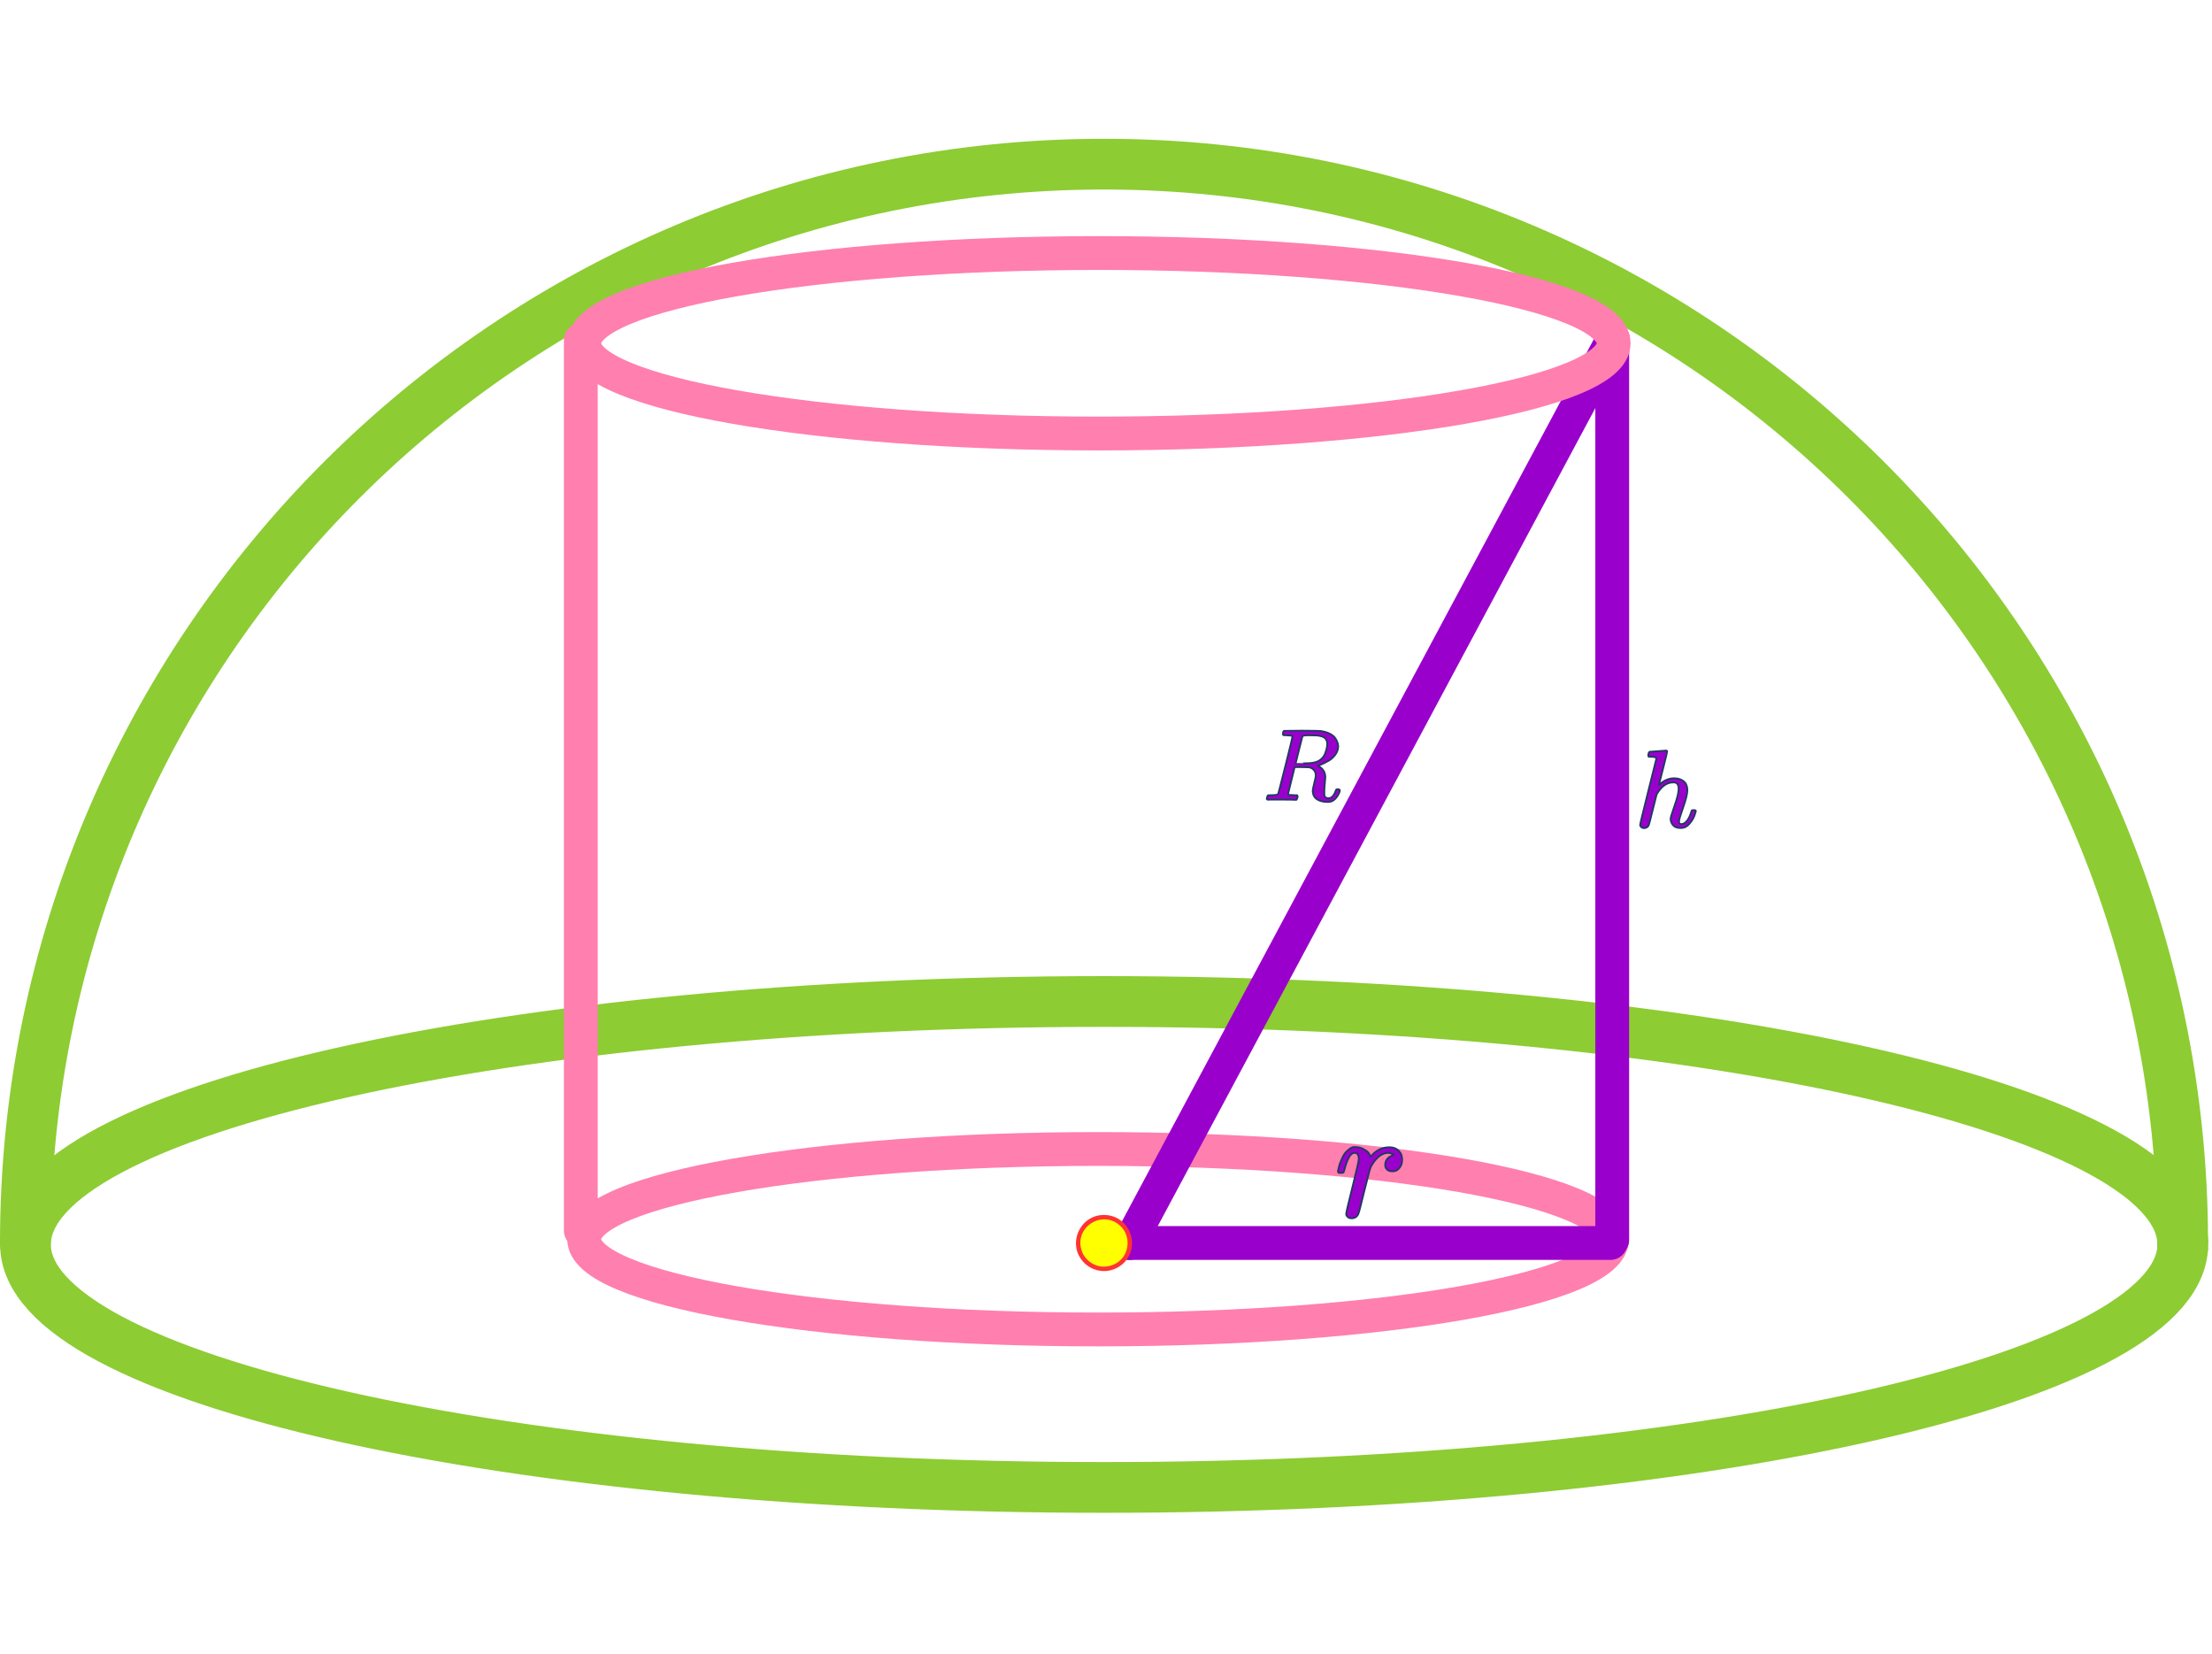
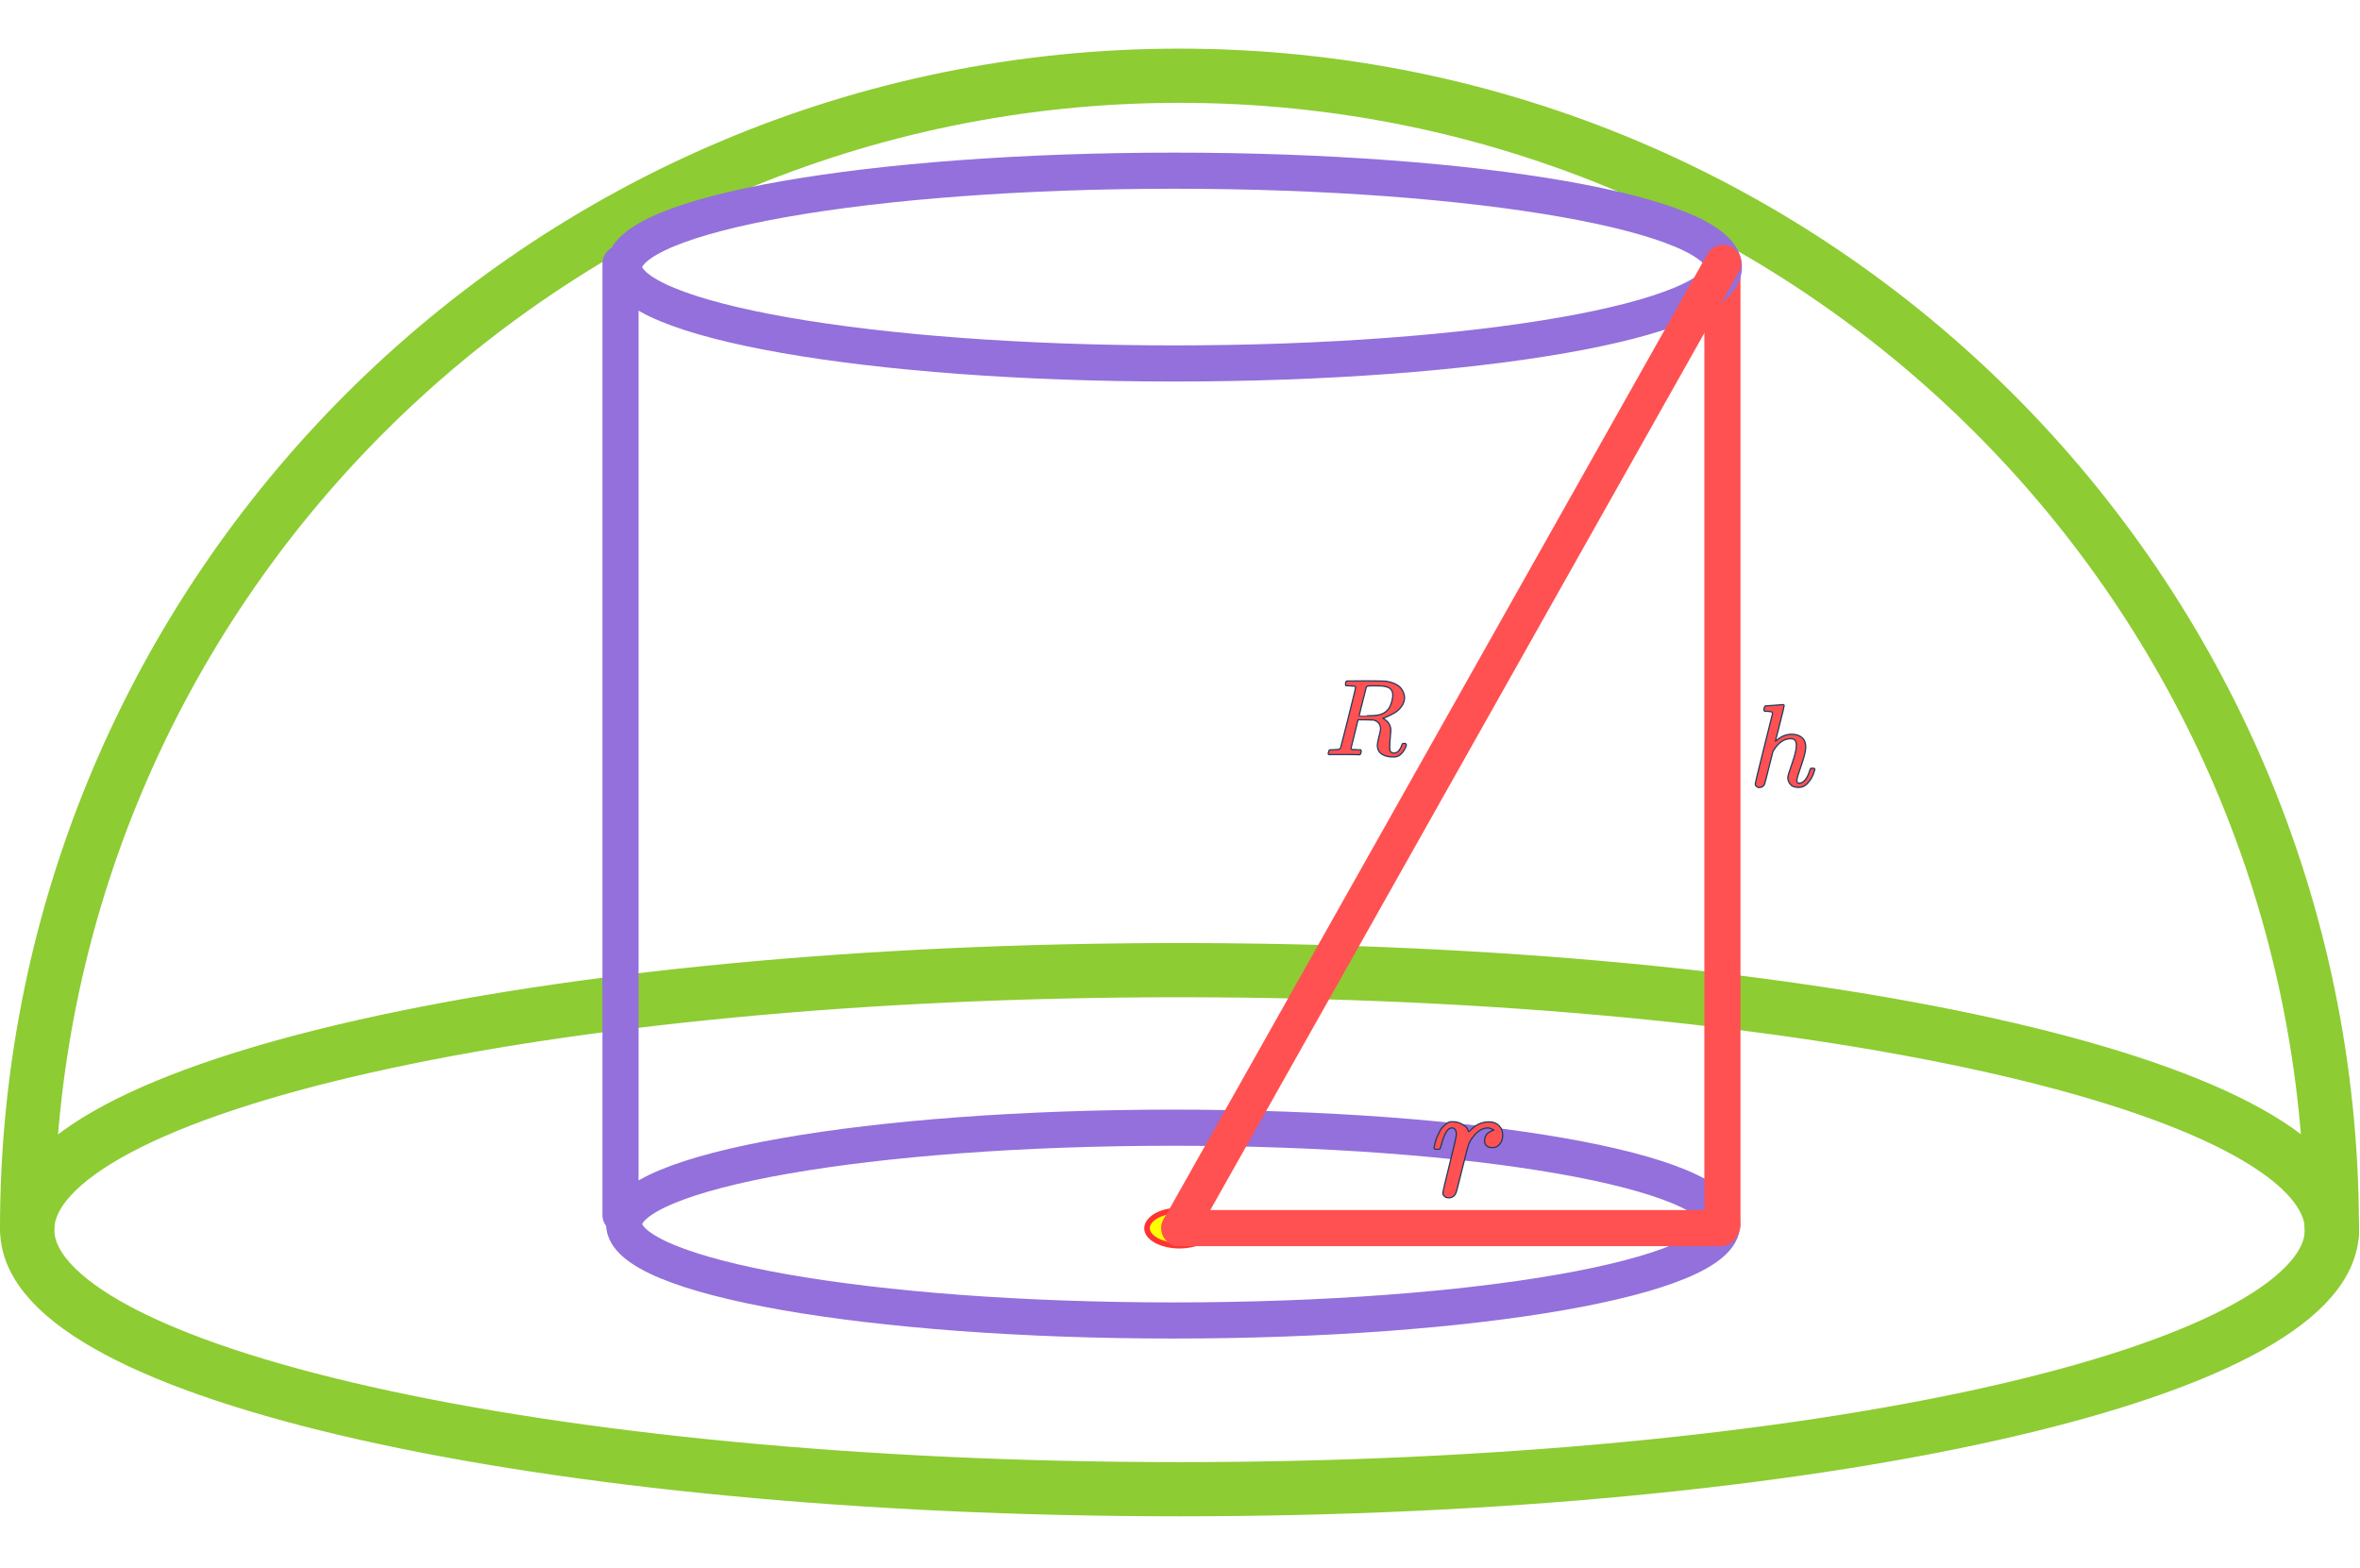
- <svg xmlns="http://www.w3.org/2000/svg" width="198" height="148" viewBox="0 0 545 339" version="1.1" xml:space="preserve" style="fill-rule:evenodd;clip-rule:evenodd;stroke-linecap:round;stroke-linejoin:round;">
-   <path d="M537.774,271.54c0,0.158 0.001,0.315 0.001,0.472c-0,0.41 -0.001,0.82 -0.003,1.229" style="fill:none;stroke:#8dcc33;stroke-width:12.5px;" />
-   <path d="M537.774,271.54c0.017,0.277 0.025,0.554 0.025,0.831c0,0.291 -0.009,0.581 -0.027,0.87" style="fill:none;stroke:#8dcc33;stroke-width:8.33px;" />
-   <path d="M6.25,272.012c0,-146.678 119.084,-265.762 265.762,-265.762c146.521,0 265.507,118.829 265.762,265.29" style="fill:none;stroke:#8dcc33;stroke-width:12.5px;" />
-   <path d="M537.772,273.241c-2.068,32.634 -120.346,58.984 -265.735,58.984c-146.678,0 -265.762,-26.819 -265.762,-59.854c-0,-33.034 119.084,-59.853 265.762,-59.853c145.446,-0 263.76,26.371 265.737,59.022" style="fill:none;stroke:#8dcc33;stroke-width:12.5px;" />
-   <path d="M143.103,49.573l-0,219.418" style="fill:none;stroke:#ff7faf;stroke-width:8.33px;stroke-miterlimit:1.5;" />
-   <ellipse cx="270.552" cy="271.081" rx="126.621" ry="22.229" style="fill:none;stroke:#ff7faf;stroke-width:8.33px;stroke-linecap:square;stroke-linejoin:miter;" />
+ <svg xmlns="http://www.w3.org/2000/svg" width="256" height="170" viewBox="0 0 814 507" version="1.1" xml:space="preserve" style="fill-rule:evenodd;clip-rule:evenodd;stroke-linecap:round;stroke-linejoin:round;">
+   <path d="M804.291,406.113c-0,0.236 0.001,0.471 0.001,0.706c0,0.613 -0.001,1.226 -0.004,1.838" style="fill:none;stroke:#8dcc33;stroke-width:18.69px;" />
+   <path d="M804.291,406.113c0.025,0.414 0.037,0.829 0.037,1.243c0,0.435 -0.013,0.869 -0.04,1.301" style="fill:none;stroke:#8dcc33;stroke-width:12.46px;" />
+   <path d="M9.347,406.819c0,-219.37 178.102,-397.472 397.472,-397.472c219.136,0 397.09,177.72 397.472,396.766" style="fill:none;stroke:#8dcc33;stroke-width:18.69px;" />
+   <path d="M804.288,408.657c-3.093,48.807 -179.989,88.216 -397.432,88.216c-219.37,0 -397.471,-40.11 -397.471,-89.517c-0,-49.405 178.101,-89.516 397.471,-89.516c217.528,0 394.478,39.441 397.435,88.273" style="fill:none;stroke:#8dcc33;stroke-width:18.69px;" />
+   <path d="M214.024,74.141l-0,328.16" style="fill:none;stroke:#9370db;stroke-width:12.46px;stroke-miterlimit:1.5;" />
+   <ellipse cx="404.635" cy="405.427" rx="189.373" ry="33.246" style="fill:none;stroke:#9370db;stroke-width:12.46px;stroke-linecap:square;stroke-linejoin:miter;" />
+   <path id="MJX-68-TEX-I-1D445" d="M465.465,219.777c-0.672,0 -1.069,-0.012 -1.194,-0.037c-0.124,-0.024 -0.186,-0.162 -0.186,-0.41c-0,-0.671 0.137,-1.083 0.411,-1.231c0.049,-0.025 2.213,-0.037 6.492,-0.037c4.279,0.024 6.591,0.061 6.94,0.112c1.394,0.199 2.562,0.546 3.508,1.044c0.946,0.498 1.617,1.069 2.015,1.717c0.398,0.646 0.659,1.181 0.784,1.605c0.124,0.421 0.199,0.845 0.222,1.268c0,1.119 -0.36,2.164 -1.081,3.135c-0.721,0.969 -1.555,1.715 -2.5,2.239c-0.946,0.522 -1.779,0.945 -2.5,1.268c-0.722,0.323 -1.195,0.484 -1.417,0.484l0.26,0.187c1.667,0.946 2.5,2.314 2.5,4.104c0,0.274 -0.062,1.034 -0.187,2.277c-0.124,1.244 -0.186,2.264 -0.186,3.06l-0,0.336c-0,0.447 0.013,0.796 0.037,1.044c0.025,0.25 0.161,0.473 0.411,0.671c0.248,0.199 0.572,0.312 0.969,0.337c0.697,-0 1.27,-0.274 1.717,-0.821c0.447,-0.547 0.772,-1.132 0.971,-1.754c0.124,-0.349 0.223,-0.56 0.298,-0.635c0.074,-0.074 0.261,-0.112 0.56,-0.112c0.497,0 0.747,0.15 0.747,0.449c-0,0.447 -0.299,1.156 -0.896,2.127c-0.945,1.418 -2.066,2.126 -3.359,2.126l-0.335,0c-1.518,0 -2.775,-0.311 -3.769,-0.933c-0.995,-0.622 -1.542,-1.591 -1.642,-2.91c-0,-0.672 0.187,-1.716 0.559,-3.135c0.374,-1.418 0.561,-2.326 0.561,-2.723c-0,-1.269 -0.536,-2.19 -1.605,-2.761c-0.374,-0.175 -0.685,-0.274 -0.933,-0.299c-0.248,-0.024 -1.132,-0.05 -2.649,-0.075l-2.575,-0l-1.194,4.851c-0.821,3.283 -1.231,4.951 -1.231,5c0,0.1 0.012,0.162 0.036,0.187c0.026,0.024 0.112,0.075 0.262,0.15c0.15,0.073 0.36,0.098 0.634,0.073c0.274,-0.024 0.685,0 1.233,0.075l1.156,-0c0.149,0.199 0.224,0.311 0.224,0.336c-0,0.026 -0.037,0.249 -0.112,0.672c-0.1,0.323 -0.225,0.559 -0.374,0.709l-0.559,-0c-0.896,-0.05 -2.525,-0.075 -4.888,-0.075l-4.068,-0c-0.422,-0 -0.684,0.012 -0.784,0.037c-0.422,0 -0.634,-0.112 -0.634,-0.335c0,-0.051 0.037,-0.224 0.112,-0.523c0.124,-0.473 0.249,-0.733 0.374,-0.784c0.099,-0.024 0.286,-0.037 0.56,-0.037l0.222,-0c0.673,-0 1.42,-0.038 2.239,-0.111c0.349,-0.075 0.585,-0.224 0.709,-0.449c0.075,-0.098 0.971,-3.556 2.688,-10.373c1.717,-6.815 2.574,-10.411 2.574,-10.783c-0,-0.175 -0.709,-0.286 -2.127,-0.337Zm14.926,3.098c-0,-0.796 -0.262,-1.468 -0.784,-2.015c-0.522,-0.547 -1.591,-0.896 -3.209,-1.045l-0.857,-0c-0.524,-0 -0.996,-0.012 -1.42,-0.038l-0.819,0c-1.17,0 -1.841,0.126 -2.016,0.374c-0.024,0.075 -0.447,1.729 -1.268,4.963c-0.822,3.233 -1.231,4.887 -1.231,4.962c-0,0.025 0.858,0.037 2.574,0.037c1.941,-0.024 3.233,-0.112 3.881,-0.26c1.591,-0.25 2.835,-0.983 3.731,-2.201c0.398,-0.573 0.734,-1.32 1.008,-2.239c0.272,-0.922 0.41,-1.767 0.41,-2.538Z" style="fill:#ff5151;fill-rule:nonzero;stroke:#1e3a5f;stroke-width:0.42px;stroke-linecap:butt;stroke-miterlimit:2;" />
+   <path id="MJX-68-TEX-I-1D45F" d="M494.601,379.102c0.037,-0.116 0.076,-0.271 0.115,-0.464c0.039,-0.193 0.135,-0.618 0.29,-1.274c0.154,-0.657 0.347,-1.255 0.579,-1.796c0.232,-0.542 0.522,-1.179 0.869,-1.913c0.349,-0.733 0.734,-1.313 1.159,-1.738c0.425,-0.425 0.927,-0.85 1.506,-1.274c0.581,-0.425 1.218,-0.599 1.913,-0.522c1.12,-0 2.106,0.231 2.955,0.695c0.85,0.464 1.448,0.888 1.797,1.274c0.347,0.388 0.559,0.774 0.637,1.159c0.078,0.232 0.134,0.349 0.173,0.349c0.039,-0 0.193,-0.136 0.464,-0.405c1.854,-2.011 3.998,-3.014 6.432,-3.014l0.174,-0c1.853,-0 3.244,0.791 4.171,2.375c0.31,0.734 0.464,1.449 0.464,2.145c-0,1.159 -0.251,2.086 -0.754,2.78c-0.501,0.695 -1.004,1.14 -1.506,1.332c-0.503,0.195 -0.984,0.271 -1.448,0.232c-0.773,0 -1.391,-0.212 -1.854,-0.637c-0.464,-0.425 -0.696,-0.984 -0.696,-1.679c0,-1.855 1.082,-3.09 3.246,-3.709c-0.851,-0.501 -1.547,-0.753 -2.087,-0.753c-2.164,0 -4.153,1.429 -5.969,4.288c-0.385,0.618 -0.676,1.255 -0.869,1.912c-0.192,0.656 -0.849,3.225 -1.969,7.706c-1.313,5.408 -2.067,8.286 -2.26,8.633c-0.503,1.044 -1.333,1.564 -2.492,1.564c-0.502,0 -0.908,-0.115 -1.216,-0.347c-0.309,-0.232 -0.522,-0.463 -0.638,-0.695c-0.115,-0.232 -0.154,-0.425 -0.115,-0.579c-0,-0.503 0.771,-3.824 2.318,-9.967c1.545,-6.142 2.316,-9.561 2.316,-10.255c0,-1.507 -0.501,-2.26 -1.506,-2.26c-0.81,0 -1.506,0.54 -2.086,1.621c-0.579,1.083 -1.042,2.26 -1.391,3.536c-0.347,1.274 -0.559,1.97 -0.637,2.085c-0.076,0.078 -0.386,0.117 -0.927,0.117l-0.811,-0c-0.232,-0.232 -0.347,-0.406 -0.347,-0.522Z" style="fill:#ff5151;fill-rule:nonzero;stroke:#1e3a5f;stroke-width:0.42px;stroke-linecap:butt;stroke-miterlimit:2;" />
+   <path id="MJX-79-TEX-I-210E" d="M609.008,226.698c0.027,-0 1.001,-0.068 2.921,-0.204c1.921,-0.134 2.908,-0.215 2.962,-0.242c0.324,-0 0.487,0.121 0.487,0.365c0,0.297 -0.487,2.339 -1.461,6.126c-1.028,4.002 -1.542,6.043 -1.542,6.124c-0,0.056 0.096,-0.013 0.284,-0.202c1.65,-1.461 3.409,-2.191 5.274,-2.191c1.461,0 2.636,0.365 3.529,1.095c0.893,0.731 1.352,1.799 1.379,3.205c0,1.381 -0.513,3.516 -1.54,6.41c-1.028,2.894 -1.542,4.625 -1.542,5.193c0.027,0.378 0.094,0.636 0.203,0.77c0.108,0.136 0.311,0.204 0.607,0.204c0.759,-0 1.462,-0.406 2.111,-1.218c0.649,-0.81 1.177,-1.92 1.582,-3.326c0.081,-0.298 0.161,-0.473 0.244,-0.528c0.081,-0.054 0.296,-0.081 0.649,-0.081c0.54,0 0.81,0.108 0.81,0.325c0,0.027 -0.053,0.23 -0.161,0.608c-0.434,1.596 -1.123,2.908 -2.07,3.935c-0.92,1.164 -2.015,1.744 -3.286,1.744l-0.203,0c-1.27,0 -2.19,-0.365 -2.758,-1.095c-0.568,-0.729 -0.853,-1.5 -0.853,-2.312c0,-0.432 0.488,-2.028 1.462,-4.787c0.973,-2.758 1.473,-4.828 1.5,-6.207c-0,-1.596 -0.594,-2.393 -1.785,-2.393l-0.203,0c-2.245,0 -4.192,1.325 -5.842,3.976l-0.282,0.527l-1.381,5.477c-0.864,3.515 -1.365,5.435 -1.5,5.76c-0.351,0.73 -0.947,1.096 -1.786,1.096c-0.378,0 -0.703,-0.123 -0.973,-0.366c-0.271,-0.243 -0.419,-0.486 -0.446,-0.73c0,-0.379 0.987,-4.49 2.961,-12.333l3.002,-12.008c-0,-0.351 -0.094,-0.567 -0.284,-0.649c-0.189,-0.081 -0.717,-0.148 -1.583,-0.202l-0.851,0c-0.163,-0.163 -0.243,-0.271 -0.243,-0.324c-0,-0.054 0.027,-0.312 0.08,-0.772c0.137,-0.513 0.312,-0.77 0.528,-0.77Z" style="fill:#ff5151;fill-rule:nonzero;stroke:#1e3a5f;stroke-width:0.42px;stroke-linecap:butt;stroke-miterlimit:2;" />
+   <path d="M594.09,73.662l-0,332.022" style="fill:none;stroke:#ff5151;stroke-width:12.46px;stroke-miterlimit:1.5;" />
+   <ellipse cx="404.941" cy="75.342" rx="189.678" ry="33.246" style="fill:none;stroke:#9370db;stroke-width:12.46px;stroke-linecap:square;stroke-linejoin:miter;" />
  <g>
-     <path id="MJX-68-TEX-I-1D445" d="M317.017,146.95c-0.449,0 -0.715,-0.008 -0.798,-0.025c-0.083,-0.016 -0.125,-0.108 -0.125,-0.274c0,-0.449 0.092,-0.724 0.275,-0.823c0.033,-0.017 1.48,-0.025 4.341,-0.025c2.861,0.016 4.407,0.041 4.64,0.075c0.932,0.133 1.713,0.365 2.346,0.698c0.632,0.333 1.081,0.715 1.347,1.148c0.266,0.432 0.441,0.79 0.524,1.073c0.083,0.282 0.133,0.565 0.149,0.848c0,0.748 -0.241,1.447 -0.723,2.096c-0.482,0.648 -1.04,1.147 -1.672,1.497c-0.632,0.349 -1.189,0.632 -1.671,0.848c-0.483,0.216 -0.799,0.324 -0.948,0.324l0.174,0.125c1.115,0.632 1.672,1.547 1.672,2.744c-0,0.183 -0.042,0.691 -0.125,1.522c-0.083,0.832 -0.125,1.514 -0.125,2.046l0,0.225c0,0.299 0.009,0.532 0.025,0.698c0.017,0.167 0.108,0.316 0.275,0.449c0.166,0.133 0.382,0.208 0.648,0.225c0.466,-0 0.849,-0.183 1.148,-0.549c0.299,-0.366 0.516,-0.757 0.649,-1.173c0.083,-0.233 0.149,-0.374 0.199,-0.424c0.05,-0.05 0.175,-0.075 0.375,-0.075c0.332,0 0.499,0.1 0.499,0.3c-0,0.299 -0.2,0.773 -0.599,1.422c-0.632,0.948 -1.381,1.422 -2.246,1.422l-0.224,-0c-1.015,-0 -1.855,-0.208 -2.52,-0.624c-0.665,-0.416 -1.031,-1.064 -1.098,-1.946c0,-0.449 0.125,-1.147 0.374,-2.096c0.25,-0.948 0.375,-1.555 0.375,-1.821c-0,-0.848 -0.358,-1.464 -1.073,-1.846c-0.25,-0.117 -0.458,-0.183 -0.624,-0.2c-0.166,-0.016 -0.757,-0.033 -1.771,-0.05l-1.722,0l-0.798,3.244c-0.549,2.195 -0.823,3.31 -0.823,3.343c-0,0.067 0.008,0.108 0.024,0.125c0.017,0.016 0.075,0.05 0.175,0.1c0.1,0.049 0.241,0.066 0.424,0.049c0.183,-0.016 0.458,0 0.824,0.05l0.773,0c0.1,0.133 0.15,0.208 0.15,0.225c-0,0.017 -0.025,0.166 -0.075,0.449c-0.067,0.216 -0.15,0.374 -0.25,0.474l-0.374,0c-0.599,-0.033 -1.688,-0.05 -3.268,-0.05l-2.72,0c-0.282,0 -0.457,0.008 -0.524,0.025c-0.282,0 -0.424,-0.075 -0.424,-0.224c0,-0.034 0.025,-0.15 0.075,-0.35c0.083,-0.316 0.166,-0.49 0.25,-0.524c0.066,-0.016 0.191,-0.025 0.374,-0.025l0.149,0c0.45,0 0.949,-0.025 1.497,-0.074c0.233,-0.05 0.391,-0.15 0.474,-0.3c0.05,-0.066 0.649,-2.378 1.797,-6.936c1.148,-4.557 1.721,-6.961 1.721,-7.21c0,-0.117 -0.474,-0.191 -1.422,-0.225Zm9.98,2.071c-0,-0.532 -0.175,-0.981 -0.524,-1.347c-0.349,-0.366 -1.064,-0.599 -2.146,-0.699l-0.573,0c-0.35,0 -0.666,-0.008 -0.949,-0.025l-0.548,0c-0.782,0 -1.231,0.084 -1.348,0.25c-0.016,0.05 -0.299,1.156 -0.848,3.318c-0.549,2.162 -0.823,3.268 -0.823,3.318c-0,0.017 0.574,0.025 1.721,0.025c1.298,-0.016 2.162,-0.075 2.595,-0.174c1.064,-0.167 1.896,-0.657 2.495,-1.472c0.266,-0.383 0.491,-0.882 0.674,-1.497c0.182,-0.616 0.274,-1.181 0.274,-1.697Z" style="fill:#90c;fill-rule:nonzero;stroke:#1e3a5f;stroke-width:0.42px;stroke-linecap:butt;stroke-miterlimit:2;" />
+     <ellipse cx="406.805" cy="406.814" rx="11.174" ry="6.077" style="fill:#ff0;" />
+     <path d="M406.805,413.842c-0.015,0 -5.13,0.154 -8.952,-2.246c-6.847,-4.299 -2.032,-11.662 8.652,-11.809c10.339,-0.142 15.84,6.596 10.162,11.165c-0.265,0.212 -1.551,1.248 -3.769,1.962c-2.943,0.946 -5.224,0.903 -6.093,0.928Zm0,-1.892l-0.001,-0.012c0.063,-0.002 4.178,0.112 7.447,-1.665c7.375,-4.01 -1.229,-10.125 -11.099,-8.233c-5.671,1.086 -9.398,5.111 -3.792,8.233c1.237,0.69 2.822,1.091 3.076,1.156c1.644,0.418 4.017,0.507 4.369,0.521Z" style="fill:#f33;" />
  </g>
-   <g>
-     <path id="MJX-68-TEX-I-1D45F" d="M329.624,254.388c0.025,-0.077 0.051,-0.181 0.077,-0.31c0.026,-0.129 0.09,-0.413 0.194,-0.852c0.103,-0.439 0.232,-0.839 0.387,-1.201c0.155,-0.362 0.349,-0.788 0.581,-1.279c0.233,-0.49 0.491,-0.878 0.775,-1.162c0.284,-0.284 0.62,-0.568 1.007,-0.852c0.388,-0.284 0.814,-0.4 1.279,-0.349c0.749,0 1.408,0.155 1.976,0.465c0.568,0.31 0.968,0.594 1.201,0.852c0.232,0.259 0.374,0.517 0.426,0.775c0.052,0.155 0.09,0.233 0.116,0.233c0.026,-0 0.129,-0.091 0.31,-0.271c1.24,-1.344 2.673,-2.015 4.301,-2.015l0.116,-0c1.239,-0 2.169,0.529 2.789,1.588c0.207,0.491 0.31,0.969 0.31,1.434c0,0.775 -0.168,1.395 -0.504,1.859c-0.335,0.465 -0.671,0.762 -1.007,0.891c-0.336,0.13 -0.658,0.181 -0.968,0.155c-0.517,0 -0.93,-0.142 -1.24,-0.426c-0.31,-0.284 -0.465,-0.658 -0.465,-1.123c-0,-1.24 0.723,-2.066 2.17,-2.48c-0.569,-0.335 -1.034,-0.503 -1.395,-0.503c-1.447,-0 -2.777,0.955 -3.991,2.867c-0.258,0.413 -0.452,0.839 -0.581,1.278c-0.129,0.439 -0.568,2.157 -1.317,5.153c-0.878,3.616 -1.382,5.54 -1.511,5.772c-0.336,0.698 -0.891,1.046 -1.666,1.046c-0.336,0 -0.607,-0.077 -0.813,-0.232c-0.207,-0.155 -0.349,-0.31 -0.427,-0.465c-0.077,-0.155 -0.103,-0.284 -0.077,-0.387c-0,-0.336 0.516,-2.557 1.55,-6.664c1.033,-4.107 1.549,-6.393 1.549,-6.857c0,-1.008 -0.335,-1.511 -1.007,-1.511c-0.542,-0 -1.007,0.361 -1.395,1.084c-0.387,0.724 -0.697,1.511 -0.93,2.364c-0.232,0.852 -0.374,1.317 -0.426,1.394c-0.051,0.052 -0.258,0.078 -0.62,0.078l-0.542,-0c-0.155,-0.155 -0.232,-0.271 -0.232,-0.349Z" style="fill:#90c;fill-rule:nonzero;stroke:#1e3a5f;stroke-width:0.42px;stroke-linecap:butt;stroke-miterlimit:2;" />
-   </g>
-   <g>
-     <path id="MJX-79-TEX-I-210E" d="M406.501,150.99c0.018,0 0.669,-0.045 1.953,-0.136c1.284,-0.09 1.944,-0.144 1.98,-0.162c0.217,-0 0.326,0.081 0.326,0.244c-0,0.199 -0.326,1.564 -0.977,4.096c-0.687,2.676 -1.031,4.041 -1.031,4.095c0,0.037 0.064,-0.009 0.19,-0.135c1.103,-0.977 2.279,-1.465 3.526,-1.465c0.977,0 1.763,0.244 2.36,0.732c0.597,0.489 0.904,1.203 0.922,2.143c0,0.923 -0.343,2.351 -1.03,4.286c-0.687,1.935 -1.031,3.092 -1.031,3.472c0.018,0.253 0.063,0.425 0.136,0.515c0.072,0.091 0.208,0.136 0.406,0.136c0.507,-0 0.977,-0.271 1.411,-0.814c0.434,-0.542 0.787,-1.284 1.058,-2.224c0.054,-0.199 0.108,-0.316 0.163,-0.353c0.054,-0.036 0.198,-0.054 0.434,-0.054c0.361,0 0.542,0.072 0.542,0.217c0,0.018 -0.036,0.154 -0.108,0.407c-0.29,1.067 -0.751,1.944 -1.384,2.631c-0.615,0.778 -1.347,1.166 -2.197,1.166l-0.136,0c-0.849,0 -1.464,-0.244 -1.844,-0.732c-0.38,-0.488 -0.57,-1.003 -0.57,-1.546c0,-0.289 0.326,-1.356 0.977,-3.201c0.651,-1.844 0.985,-3.228 1.003,-4.15c0,-1.067 -0.397,-1.6 -1.193,-1.6l-0.136,-0c-1.501,-0 -2.803,0.886 -3.906,2.658l-0.189,0.353l-0.923,3.662c-0.578,2.35 -0.913,3.634 -1.003,3.851c-0.235,0.488 -0.633,0.733 -1.194,0.733c-0.253,-0 -0.47,-0.082 -0.651,-0.245c-0.181,-0.162 -0.28,-0.325 -0.298,-0.488c-0,-0.253 0.66,-3.002 1.98,-8.246l2.007,-8.029c0,-0.235 -0.063,-0.379 -0.19,-0.434c-0.126,-0.054 -0.479,-0.099 -1.058,-0.135l-0.569,-0c-0.109,-0.109 -0.163,-0.181 -0.163,-0.217c0,-0.036 0.018,-0.208 0.054,-0.516c0.091,-0.343 0.208,-0.515 0.353,-0.515Z" style="fill:#90c;fill-rule:nonzero;stroke:#1e3a5f;stroke-width:0.42px;stroke-linecap:butt;stroke-miterlimit:2;" />
-   </g>
-   <path d="M397.396,49.409l-119.096,222.603" style="fill:none;stroke:#90c;stroke-width:8.33px;stroke-miterlimit:1.5;" />
-   <path d="M396.793,272.012l-118.493,0" style="fill:none;stroke:#90c;stroke-width:8.33px;stroke-miterlimit:1.5;" />
-   <path d="M397.227,49.253l-0,222" style="fill:none;stroke:#90c;stroke-width:8.33px;stroke-miterlimit:1.5;" />
-   <ellipse cx="270.756" cy="50.376" rx="126.825" ry="22.229" style="fill:none;stroke:#ff7faf;stroke-width:8.33px;stroke-linecap:square;stroke-linejoin:miter;" />
-   <circle cx="272.012" cy="272.012" r="6.368" style="fill:#ff0;" />
-   <path d="M272.012,278.923c-0.029,-0.002 -3.018,0.158 -5.224,-2.389c-3.964,-4.576 -0.479,-11.73 5.579,-11.423c5.931,0.301 8.758,7.56 4.531,11.787c-2.143,2.142 -4.751,2.019 -4.886,2.025Zm0.003,-1.085c6.068,-0.234 7.653,-7.373 3.481,-10.494c-4.201,-3.143 -10.145,0.516 -9.218,5.699c0.238,1.333 0.935,2.518 1.923,3.374c1.712,1.483 3.609,1.416 3.809,1.421l0.005,-0Z" style="fill:#f33;" />
+   <path d="M593.441,406.819l-186.654,0" style="fill:none;stroke:#ff5151;stroke-width:12.46px;stroke-miterlimit:1.5;" />
+   <path d="M594.342,73.896l-187.548,332.923" style="fill:none;stroke:#ff5151;stroke-width:12.46px;stroke-miterlimit:1.5;" />
</svg>
